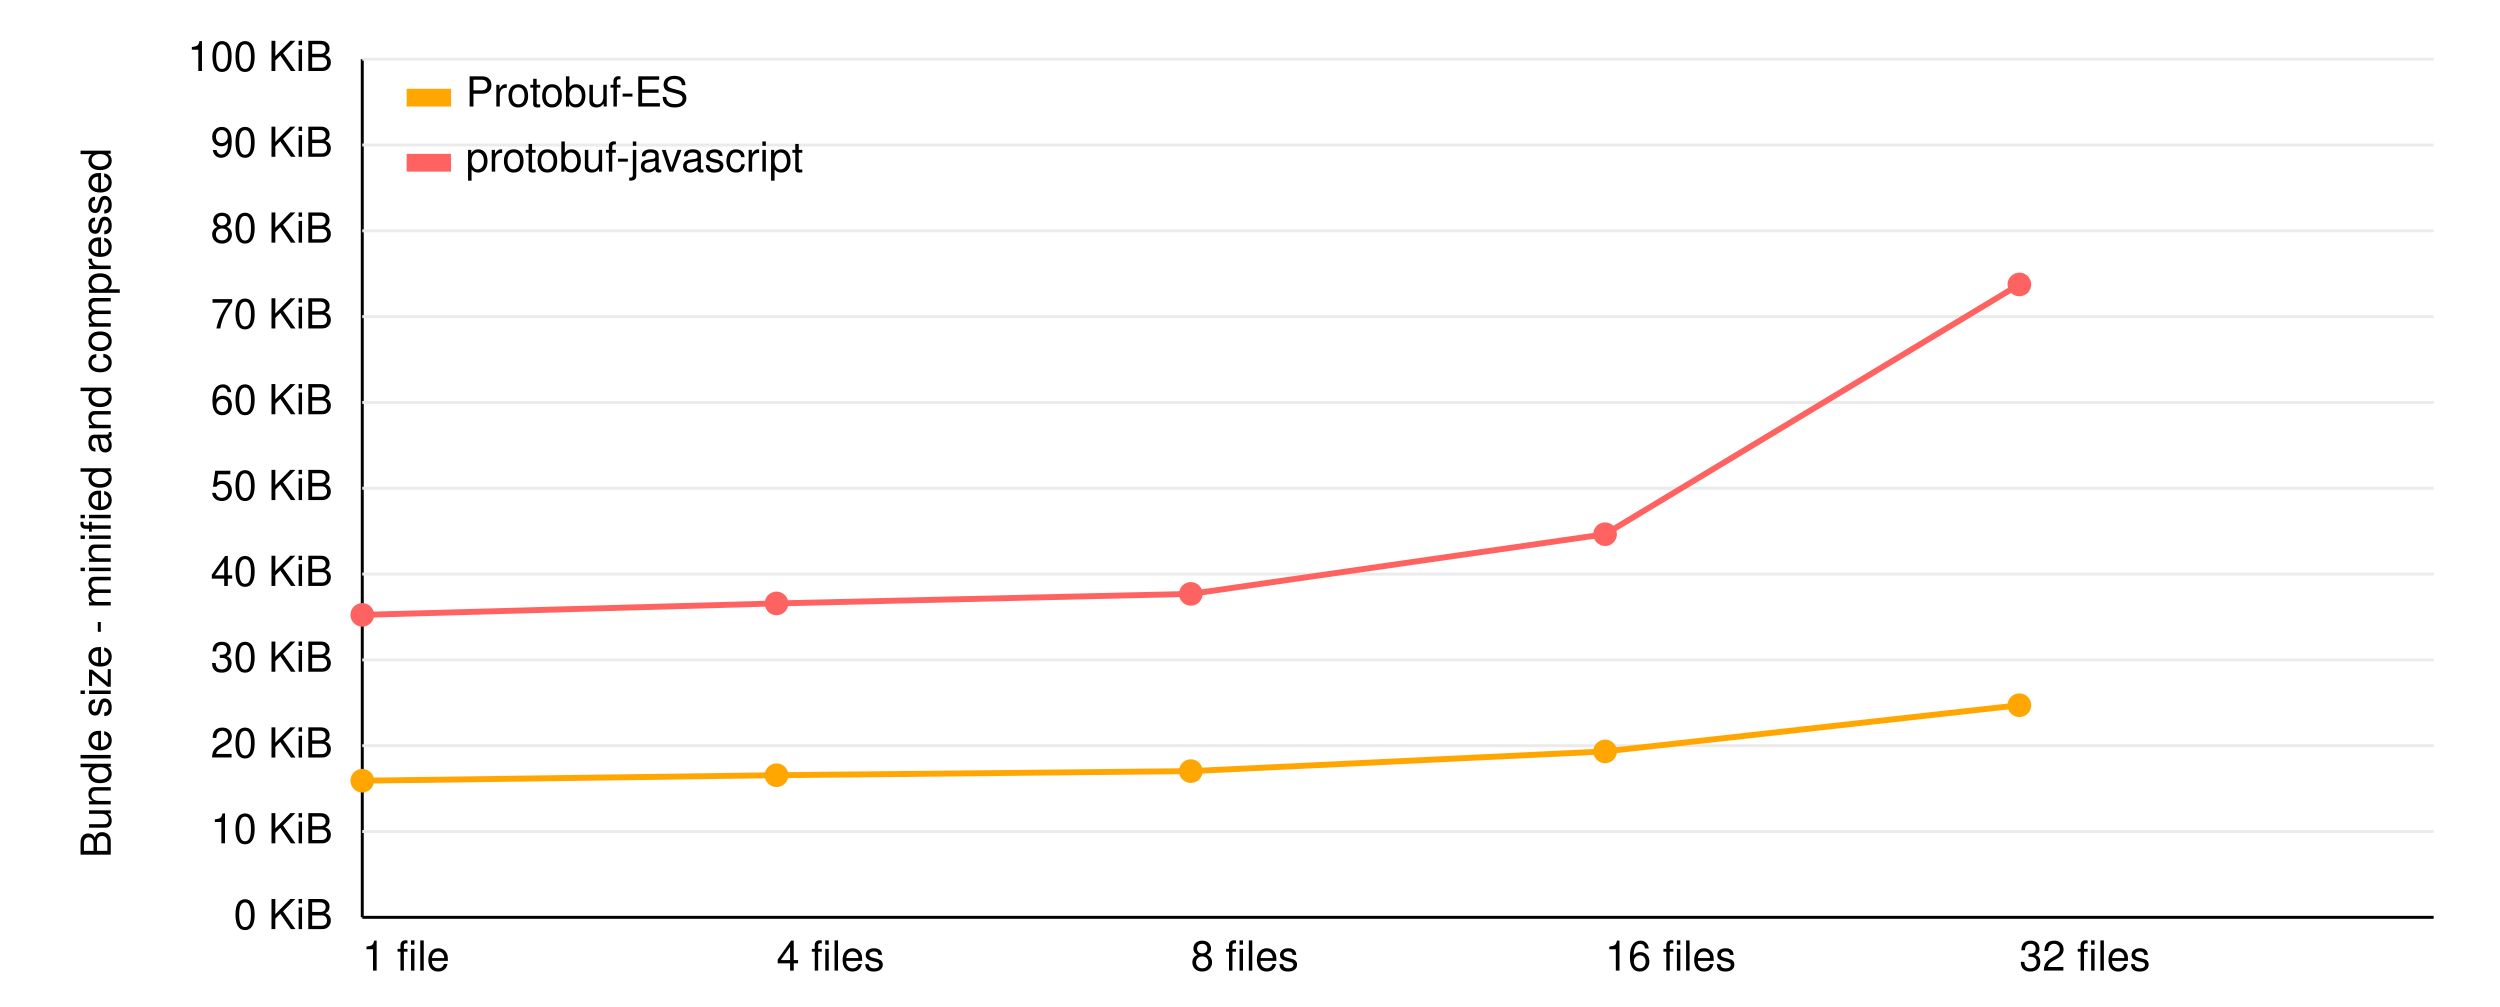
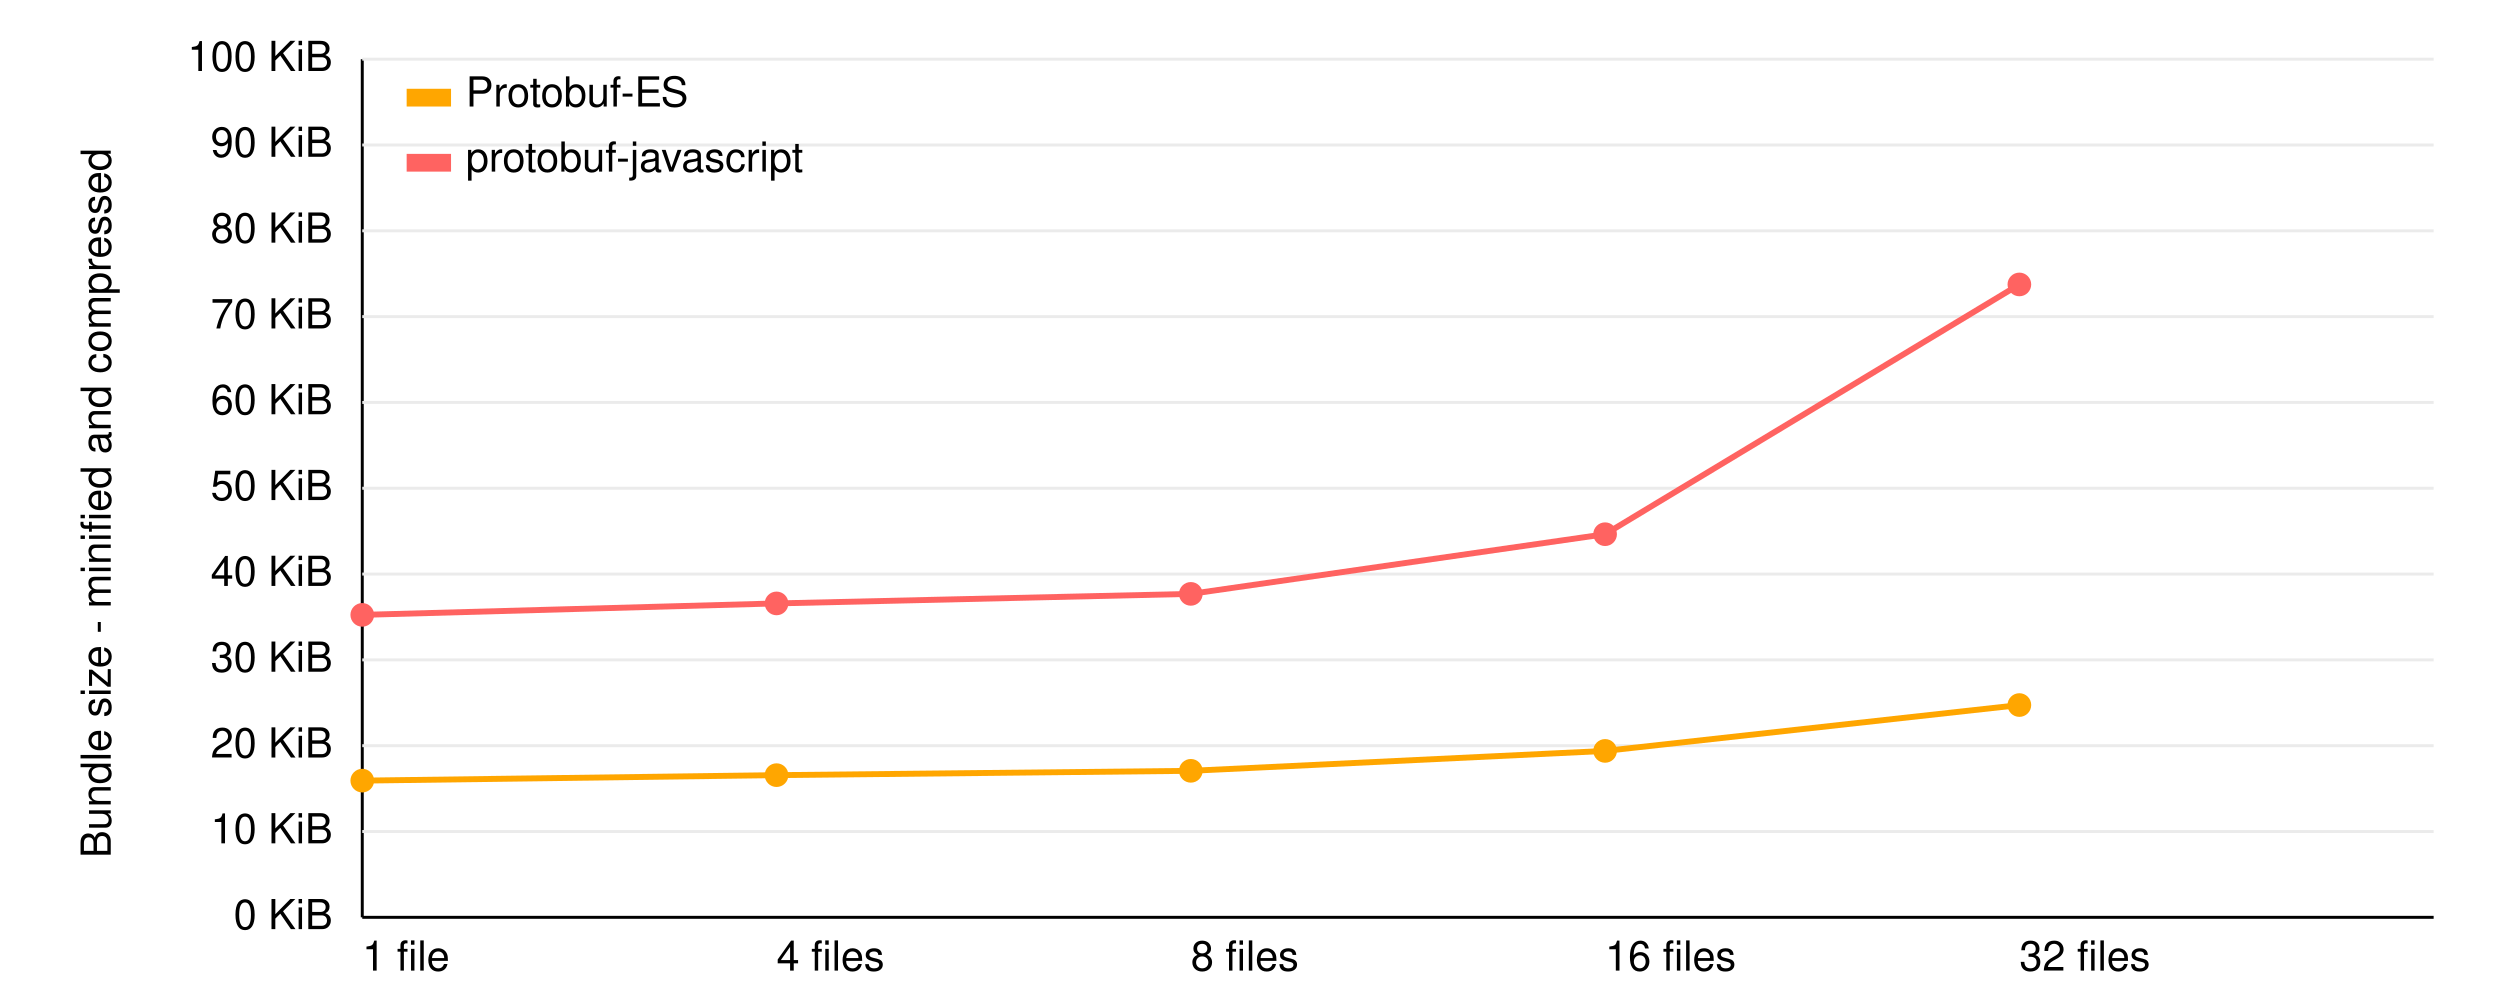
<svg xmlns="http://www.w3.org/2000/svg" version="1.1" width="820px" height="330px" viewBox="0 0 820 340" class="chart">
  <style>
      
      text {
        font: 14px Verdana, Helvetica, Arial, sans-serif;
      }
      
    </style>
  <g transform="translate(110,310)">
    <line y1="0" x2="700" stroke="black" />
    <text x="0" y="18" text-anchor="start">1 file</text>
    <text x="140" y="18" text-anchor="start">4 files</text>
    <text x="280" y="18" text-anchor="start">8 files</text>
    <text x="420" y="18" text-anchor="start">16 files</text>
    <text x="560" y="18" text-anchor="start">32 files</text>
  </g>
  <g transform="translate(110, 20)">
    <line x1="0" x2="0" y1="0" y2="290" stroke="black" />
    <g transform="rotate(-90), translate(-150,-85)">
      <text text-anchor="middle">Bundle size - minified and compressed</text>
    </g>
    <text x="-10" y="4" text-anchor="end">100 KiB</text>
    <line x1="0" x2="700" y1="0" y2="0" stroke="#ebebeb" />
    <text x="-10" y="33" text-anchor="end">90 KiB</text>
    <line x1="0" x2="700" y1="29" y2="29" stroke="#ebebeb" />
    <text x="-10" y="62" text-anchor="end">80 KiB</text>
    <line x1="0" x2="700" y1="58" y2="58" stroke="#ebebeb" />
    <text x="-10" y="91" text-anchor="end">70 KiB</text>
    <line x1="0" x2="700" y1="87" y2="87" stroke="#ebebeb" />
    <text x="-10" y="120" text-anchor="end">60 KiB</text>
    <line x1="0" x2="700" y1="116" y2="116" stroke="#ebebeb" />
    <text x="-10" y="149" text-anchor="end">50 KiB</text>
    <line x1="0" x2="700" y1="145" y2="145" stroke="#ebebeb" />
    <text x="-10" y="178" text-anchor="end">40 KiB</text>
    <line x1="0" x2="700" y1="174" y2="174" stroke="#ebebeb" />
    <text x="-10" y="207" text-anchor="end">30 KiB</text>
    <line x1="0" x2="700" y1="203" y2="203" stroke="#ebebeb" />
    <text x="-10" y="236" text-anchor="end">20 KiB</text>
    <line x1="0" x2="700" y1="232" y2="232" stroke="#ebebeb" />
    <text x="-10" y="265" text-anchor="end">10 KiB</text>
    <line x1="0" x2="700" y1="261" y2="261" stroke="#ebebeb" />
    <text x="-10" y="294" text-anchor="end">0 KiB</text>
  </g>
  <g transform="translate(110, 20)">
-     <polyline fill="none" stroke="#ffa600" stroke-width="2" points="0,243.829 140,241.98 280,240.59 420,233.929 560,218.316">
+     <polyline fill="none" stroke="#ffa600" stroke-width="2" points="0,243.804 140,241.955 280,240.49 420,233.762 560,218.262">
    </polyline>
-     <circle cx="0" cy="243.829" r="4" fill="#ffa600" />
-     <circle cx="140" cy="241.98" r="4" fill="#ffa600" />
-     <circle cx="280" cy="240.59" r="4" fill="#ffa600" />
-     <circle cx="420" cy="233.929" r="4" fill="#ffa600" />
-     <circle cx="560" cy="218.316" r="4" fill="#ffa600" />
+     <circle cx="0" cy="243.804" r="4" fill="#ffa600" />
+     <circle cx="140" cy="241.955" r="4" fill="#ffa600" />
+     <circle cx="280" cy="240.49" r="4" fill="#ffa600" />
+     <circle cx="420" cy="233.762" r="4" fill="#ffa600" />
+     <circle cx="560" cy="218.262" r="4" fill="#ffa600" />
  </g>
  <g transform="translate(110, 20)">
    <polyline fill="none" stroke="#ff6361" stroke-width="2" points="0,187.789 140,183.918 280,180.695 420,160.528 560,76.125">
    </polyline>
    <circle cx="0" cy="187.789" r="4" fill="#ff6361" />
    <circle cx="140" cy="183.918" r="4" fill="#ff6361" />
    <circle cx="280" cy="180.695" r="4" fill="#ff6361" />
    <circle cx="420" cy="160.528" r="4" fill="#ff6361" />
    <circle cx="560" cy="76.125" r="4" fill="#ff6361" />
  </g>
  <g transform="translate(125, 30)">
    <g transform="translate(0, 0)">
      <rect width="15" height="6" fill="#ffa600" />
      <text x="20" y="6">Protobuf-ES</text>
    </g>
    <g transform="translate(0, 22)">
      <rect width="15" height="6" fill="#ff6361" />
      <text x="20" y="6">protobuf-javascript</text>
    </g>
  </g>
</svg>
